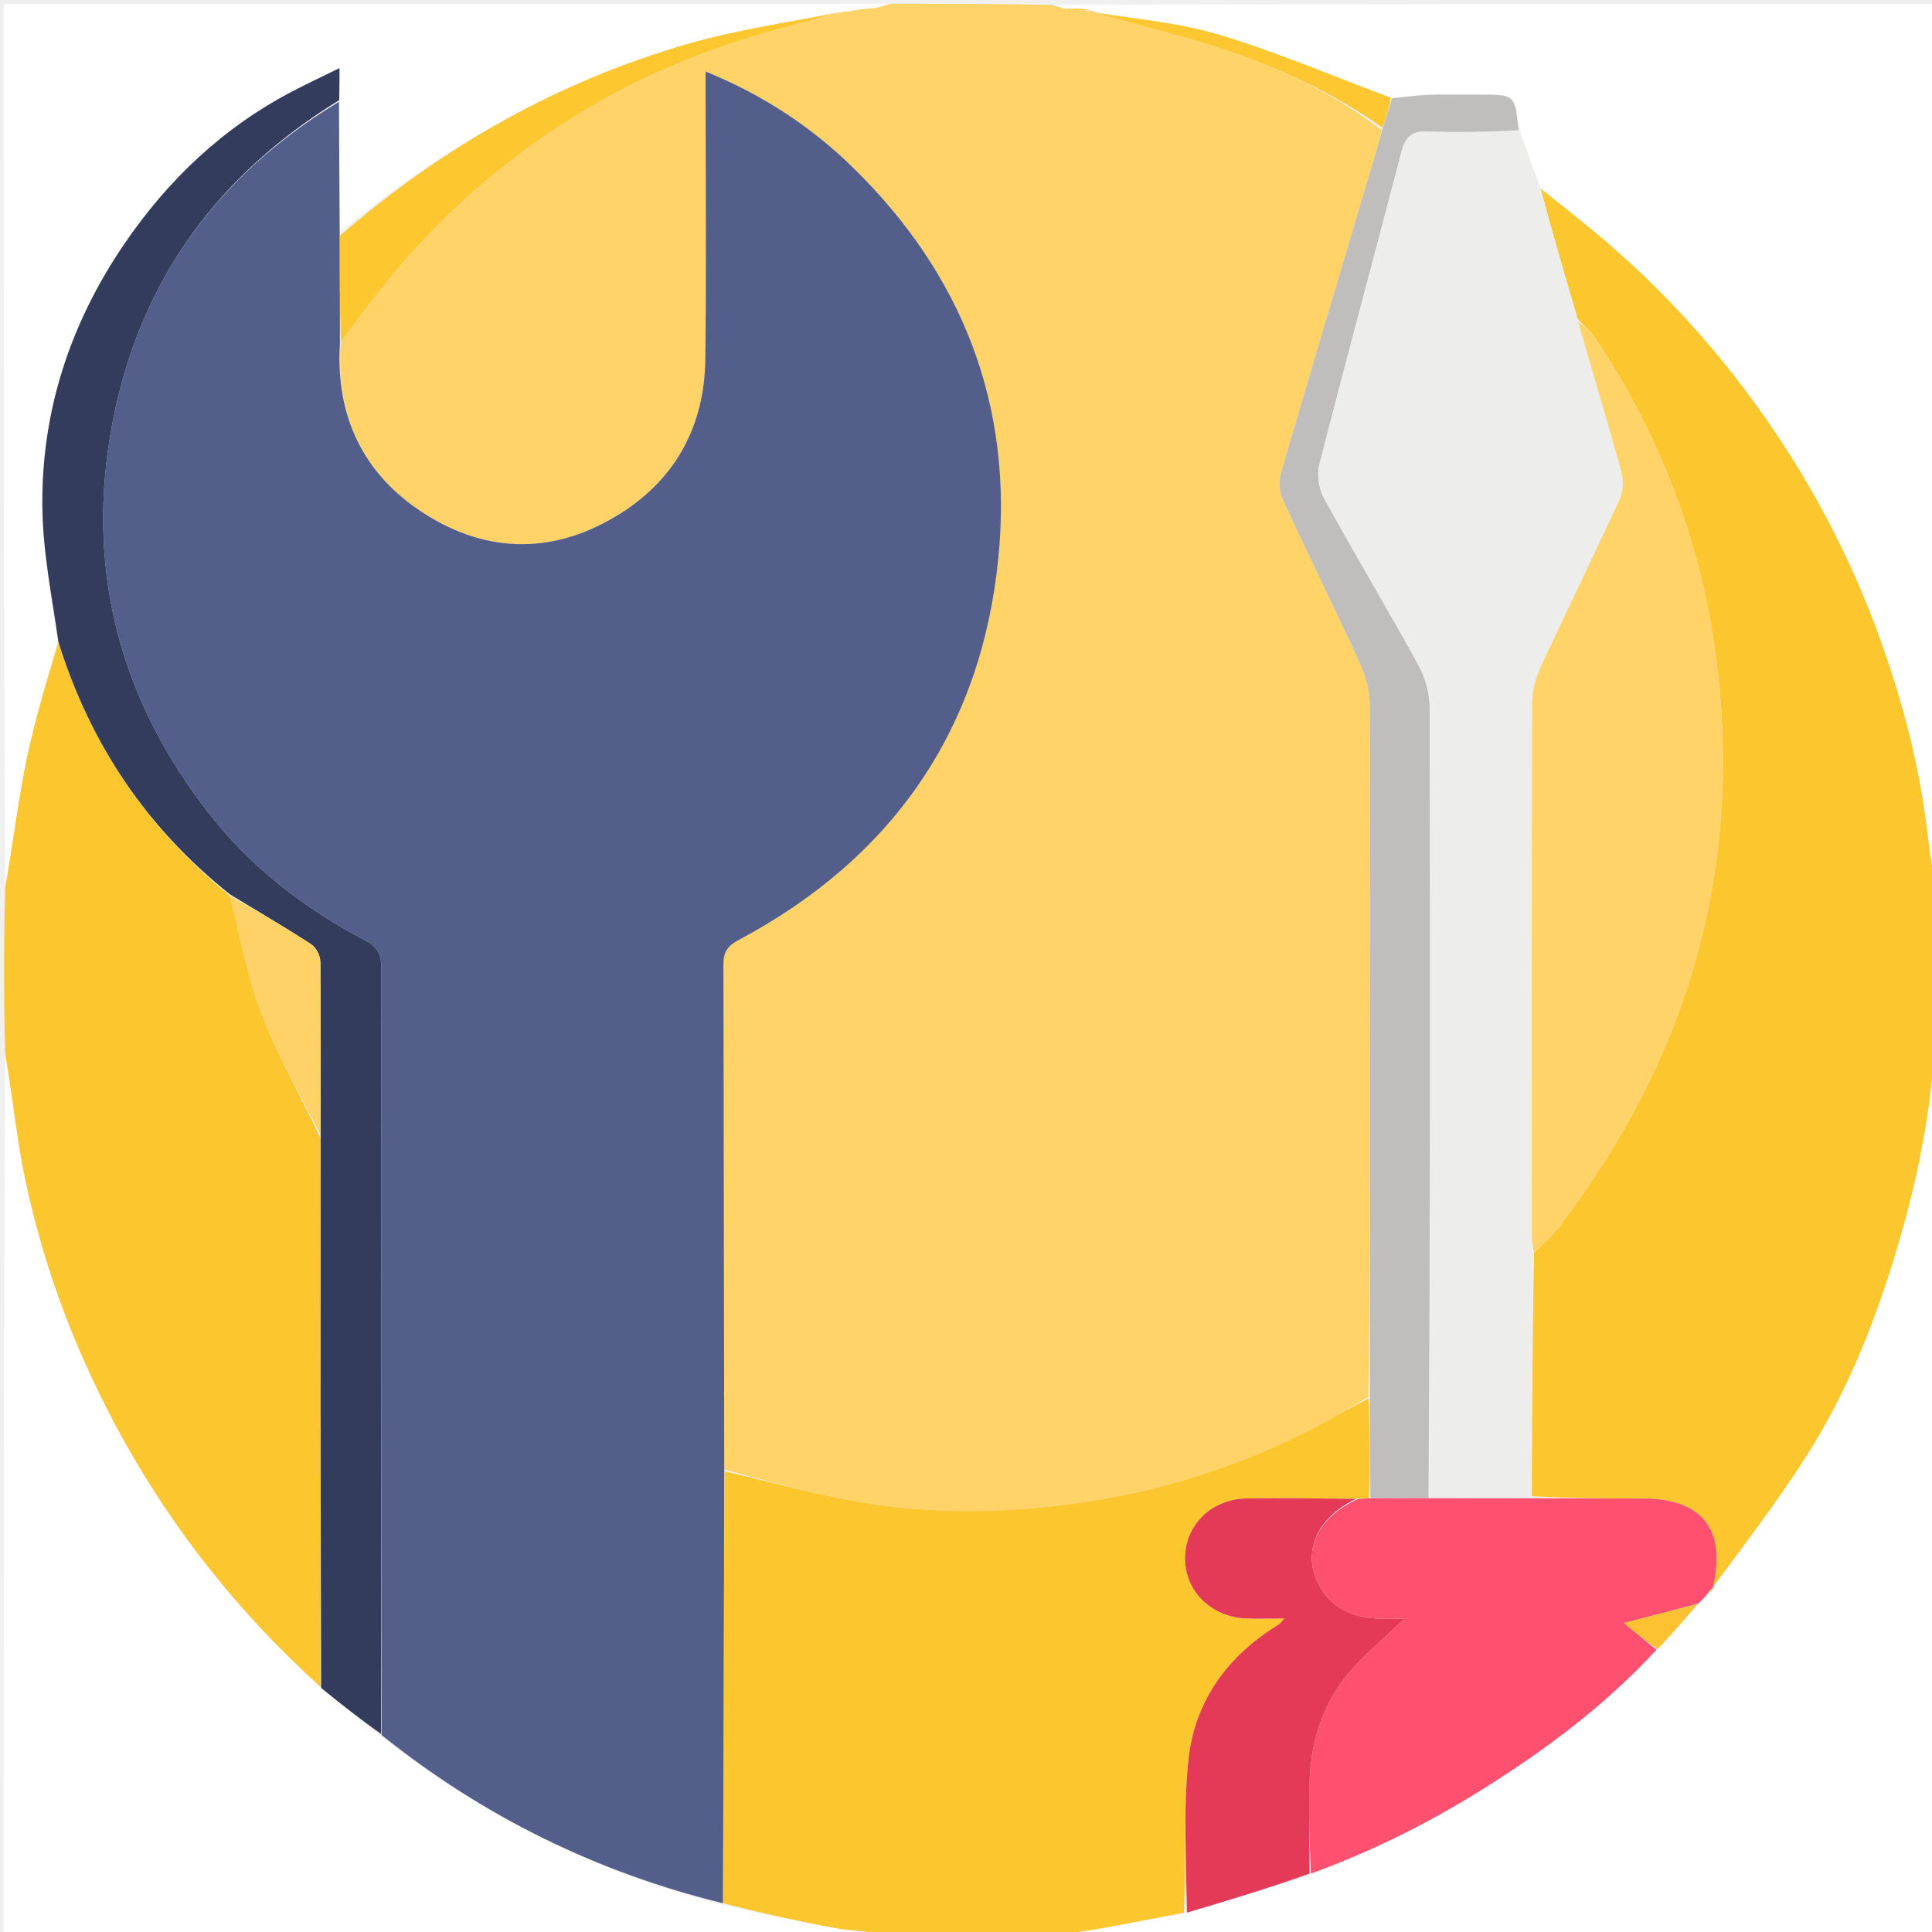
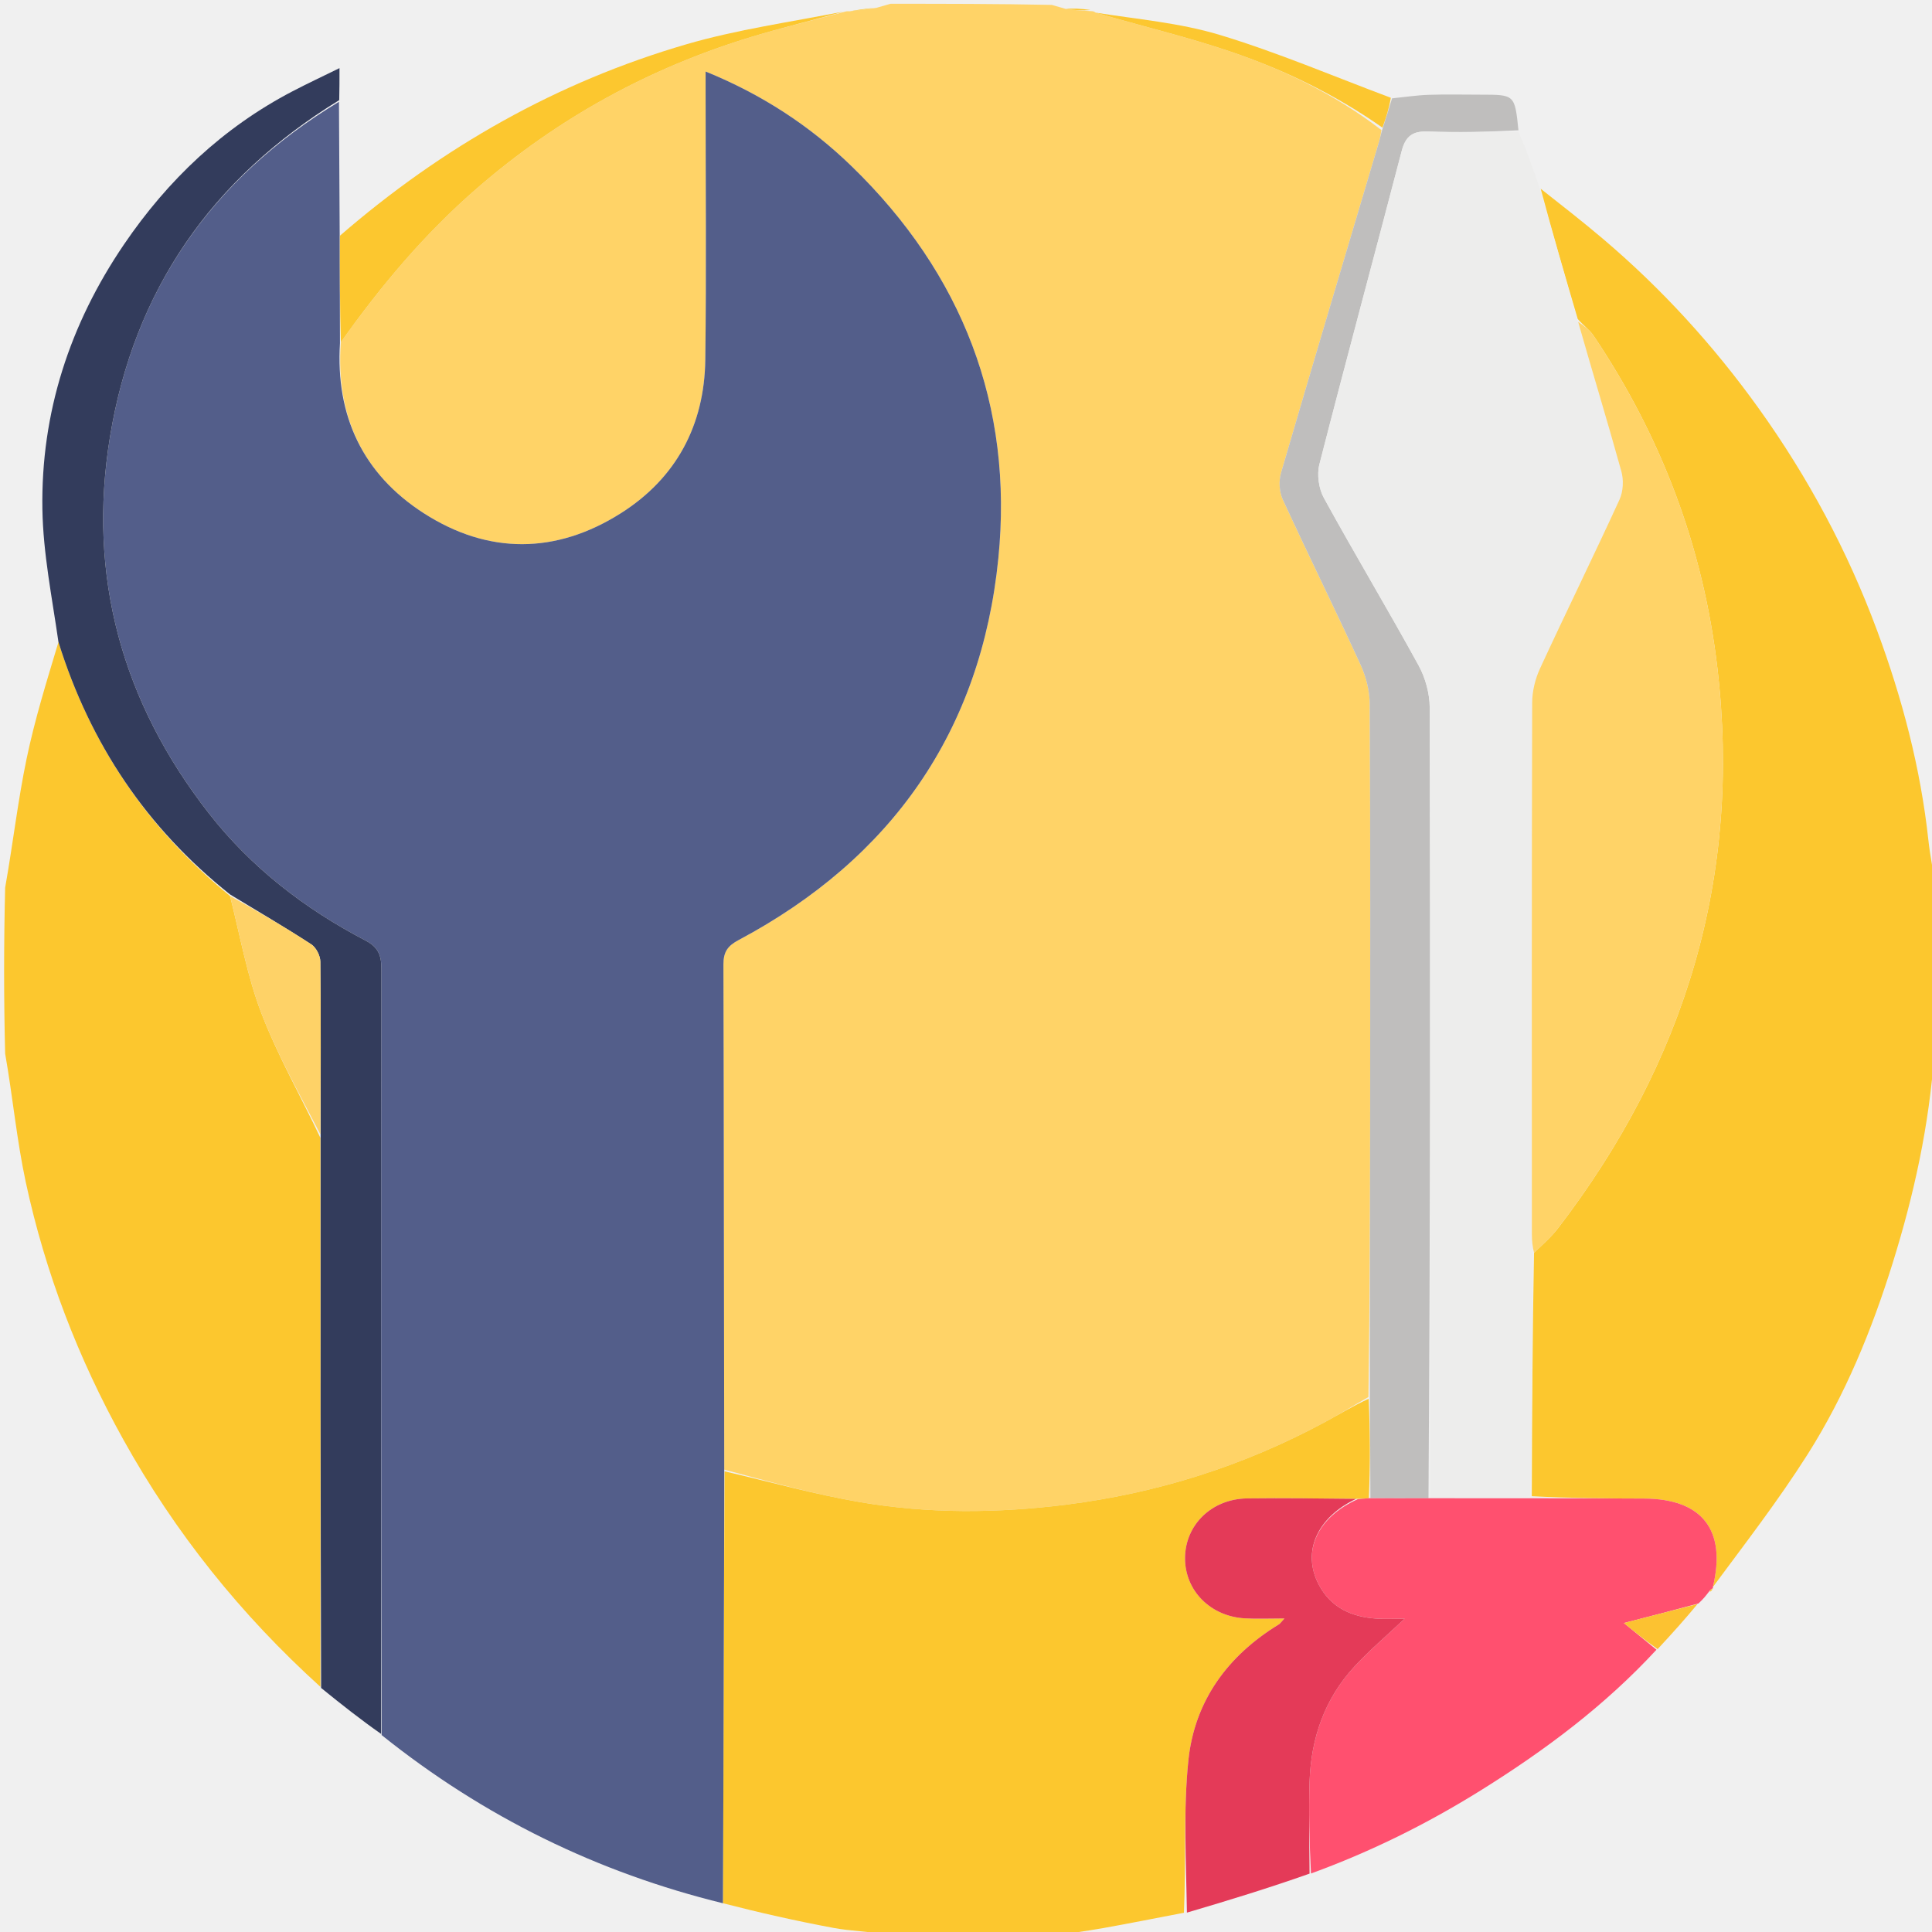
- <svg xmlns="http://www.w3.org/2000/svg" version="1.1" id="Layer_1" x="0px" y="0px" width="100%" viewBox="0 0 512 512" enable-background="new 0 0 512 512" xml:space="preserve">
-   <path fill="#FFD367" opacity="1" stroke="none" d=" M236,1   C250.021,1 264.042,1 278.716,1.297   C280.278,1.779 281.188,1.965 282.419,2.367   C284.895,2.71 287.051,2.836 289.43,2.967   C289.654,2.971 290.079,3.115 290.361,3.346   C302.43,6.886 314.383,9.705 325.963,13.628   C340.273,18.476 353.86,25.046 366.099,34.468   C365.902,35.673 365.775,36.499 365.54,37.293   C356.825,66.634 348.051,95.957 339.479,125.339   C338.854,127.479 339.014,130.348 339.939,132.359   C346.688,147.03 353.847,161.513 360.576,176.193   C362.043,179.396 362.985,183.151 363.002,186.658   C363.176,222.646 363.127,258.635 363.102,294.624   C363.085,319.781 363.009,344.938 362.649,370.229   C358.455,372.617 354.632,374.985 350.678,377.107   C329.333,388.559 306.555,395.722 282.584,398.743   C264.388,401.037 246.046,401.188 227.932,398.082   C215.847,396.009 203.978,392.682 191.93,389.463   C191.829,344.533 191.851,300.057 191.717,255.581   C191.707,252.246 192.851,250.661 195.737,249.125   C236.378,227.484 260.003,193.64 264.57,147.967   C268.616,107.505 255.052,72.571 225.752,44.116   C214.691,33.374 201.963,25.039 186.993,18.952   C186.993,21.328 186.994,23.102 186.993,24.876   C186.99,48.364 187.216,71.854 186.909,95.338   C186.682,112.681 179.221,126.696 164.56,135.992   C147.384,146.882 129.406,147.014 112.293,136.003   C96.157,125.62 88.89,110.174 90.332,90.685   C101.002,75.629 112.586,61.893 126.369,49.927   C147.781,31.339 171.985,18.051 199.012,9.815   C207.233,7.31 215.616,5.335 224.137,3.044   C224.349,2.972 224.797,2.964 225.218,2.99   C227.726,2.728 229.813,2.44 232.268,2.073   C233.758,1.662 234.879,1.331 236,1  z" />
-   <path fill="#FCC72E" opacity="1" stroke="none" d=" M513,235   C513,249.354 513,263.708 512.635,278.748   C511.266,298.376 507.182,316.748 501.564,334.772   C496.039,352.5 489.002,369.692 479.052,385.393   C471.29,397.64 462.38,409.16 453.927,420.585   C457.592,405.462 451.061,397.189 435.723,397.139   C425.797,397.106 415.87,397.032 405.941,396.51   C406.03,374.723 406.122,353.404 406.534,331.999   C408.895,329.756 411.149,327.763 412.946,325.419   C446.604,281.504 461.62,232.295 455.115,176.941   C451.354,144.935 440.277,115.691 422.34,89   C421.284,87.428 419.633,86.255 418.12,84.548   C414.646,72.759 411.311,61.32 408.299,50.019   C413.978,54.495 419.42,58.732 424.677,63.188   C440.361,76.48 454.112,91.542 466.101,108.263   C479.167,126.485 489.66,146.09 497.432,167.059   C504.088,185.019 508.969,203.504 511.042,222.641   C511.49,226.783 512.337,230.881 513,235  z" />
-   <path fill="#FCC72E" opacity="1" stroke="none" d=" M192.013,389.916   C203.978,392.682 215.847,396.009 227.932,398.082   C246.046,401.188 264.388,401.037 282.584,398.743   C306.555,395.722 329.333,388.559 350.678,377.107   C354.632,374.985 358.455,372.617 362.71,370.684   C363.111,379.669 363.141,388.333 362.755,397.039   C361.511,397.151 360.681,397.221 359.401,397.212   C349.473,397.109 339.995,396.97 330.52,397.093   C321.099,397.216 314.065,404.112 314.046,412.935   C314.027,421.546 320.792,428.39 329.967,428.885   C333.21,429.06 336.471,428.913 340.399,428.913   C339.513,429.853 339.261,430.263 338.896,430.487   C325.327,438.788 316.561,450.772 314.935,466.502   C313.558,479.824 314.335,493.368 313.753,506.902   C306.327,508.326 299.318,509.725 292.283,510.979   C287.875,511.765 283.429,512.334 279,513   C264.646,513 250.292,513 235.252,512.635   C230.02,511.846 225.412,511.76 220.942,510.928   C211.088,509.095 201.304,506.886 191.576,504.378   C191.703,483.346 191.732,462.766 191.794,442.185   C191.847,424.762 191.938,407.339 192.013,389.916  z" />
-   <path fill="#FFFFFF" opacity="1" stroke="none" d=" M279.469,513   C283.429,512.334 287.875,511.765 292.283,510.979   C299.318,509.725 306.327,508.326 314.141,506.949   C325.646,503.606 336.359,500.302 347.443,496.965   C363.339,490.704 378.207,483.327 392.466,474.436   C409.504,463.812 425.358,451.96 439.288,437.031   C443.137,432.9 446.68,428.929 450.482,424.804   C451.451,423.711 452.162,422.773 453.154,421.85   C453.636,421.57 453.835,421.273 454.014,420.969   C453.994,420.961 453.981,421.002 453.981,421.002   C462.38,409.16 471.29,397.64 479.052,385.393   C489.002,369.692 496.039,352.5 501.564,334.772   C507.182,316.748 511.266,298.376 512.635,279.217   C513,356.927 513,434.854 513,513   C435.313,513 357.625,513 279.469,513  z" />
-   <path fill="#FFFFFF" opacity="1" stroke="none" d=" M191.491,504.831   C201.304,506.886 211.088,509.095 220.942,510.928   C225.412,511.76 230.02,511.846 234.783,512.635   C157.073,513 79.146,513 1,513   C1,435.313 1,357.625 1.365,279.686   C3.393,290.758 4.441,302.215 6.849,313.379   C12.008,337.293 20.704,359.907 32.618,381.385   C46.411,406.252 63.897,428.007 85.098,447.319   C90.521,451.728 95.765,455.85 101.148,460.281   C128.298,481.572 158.402,496.245 191.491,504.831  z" />
-   <path fill="#FCC72E" opacity="1" stroke="none" d=" M84.917,447.031   C63.897,428.007 46.411,406.252 32.618,381.385   C20.704,359.907 12.008,337.293 6.849,313.379   C4.441,302.215 3.393,290.758 1.365,279.217   C1,264.646 1,250.292 1.365,235.252   C3.452,223.434 4.74,212.211 7.024,201.194   C9.203,190.684 12.42,180.388 15.493,170.169   C23.948,197.246 38.946,219.51 60.966,237.446   C63.664,248.097 65.499,258.656 69.262,268.475   C73.558,279.686 79.571,290.238 84.905,301.536   C84.954,350.341 84.936,398.686 84.917,447.031  z" />
-   <path fill="#FFFFFF" opacity="1" stroke="none" d=" M513,234.531   C512.337,230.881 511.49,226.783 511.042,222.641   C508.969,203.504 504.088,185.019 497.432,167.059   C489.66,146.09 479.167,126.485 466.101,108.263   C454.112,91.542 440.361,76.48 424.677,63.188   C419.42,58.732 413.978,54.495 408.243,49.651   C406.192,44.407 404.518,39.669 402.857,34.535   C401.434,25.09 401.434,25.09 392.481,25.09   C387.846,25.09 383.207,24.97 378.578,25.131   C375.346,25.244 372.129,25.741 368.584,25.912   C353.288,20.176 338.529,13.874 323.262,9.255   C312.561,6.019 301.165,5.08 290.079,3.115   C290.079,3.115 289.654,2.971 289.173,2.645   C286.494,2.262 284.296,2.206 282.097,2.15   C281.188,1.965 280.278,1.779 279.184,1.297   C356.927,1 434.854,1 513,1   C513,78.687 513,156.375 513,234.531  z" />
-   <path fill="#FFFFFF" opacity="1" stroke="none" d=" M15.181,169.998   C12.42,180.388 9.203,190.684 7.024,201.194   C4.74,212.211 3.452,223.434 1.365,234.783   C1,157.073 1,79.146 1,1   C79.021,1 157.042,1 235.531,1   C234.879,1.331 233.758,1.662 231.854,2.031   C228.979,2.367 226.888,2.666 224.797,2.964   C224.797,2.964 224.349,2.972 223.702,3.002   C209.339,5.87 195.362,7.814 181.956,11.719   C147.744,21.685 117.291,38.897 90.098,61.535   C89.961,49.704 89.894,38.338 89.897,26.54   C89.967,23.618 89.967,21.127 89.967,18.053   C85.594,20.204 81.518,22.107 77.534,24.186   C59.109,33.797 44.488,47.686 32.88,64.743   C18.484,85.897 10.809,109.389 11.235,134.989   C11.429,146.678 13.798,158.33 15.181,169.998  z" />
-   <path fill="#535E8A" opacity="1" stroke="none" d=" M89.828,26.971   C89.894,38.338 89.961,49.704 90.019,61.997   C90.039,72.25 90.068,81.577 90.097,90.904   C88.89,110.174 96.157,125.62 112.293,136.003   C129.406,147.014 147.384,146.882 164.56,135.992   C179.221,126.696 186.682,112.681 186.909,95.338   C187.216,71.854 186.99,48.364 186.993,24.876   C186.994,23.102 186.993,21.328 186.993,18.952   C201.963,25.039 214.691,33.374 225.752,44.116   C255.052,72.571 268.616,107.505 264.57,147.967   C260.003,193.64 236.378,227.484 195.737,249.125   C192.851,250.661 191.707,252.246 191.717,255.581   C191.851,300.057 191.829,344.533 191.93,389.463   C191.938,407.339 191.847,424.762 191.794,442.185   C191.732,462.766 191.703,483.346 191.576,504.378   C158.402,496.245 128.298,481.572 101.137,459.814   C100.992,391.58 100.974,324.122 101.07,256.665   C101.075,253.112 100.209,250.993 96.836,249.232   C80.739,240.827 66.573,229.915 55.33,215.508   C32.334,186.038 23.106,152.697 29.141,115.814   C35.495,76.986 56.043,47.326 89.828,26.971  z" />
-   <path fill="#BFBEBD" opacity="1" stroke="none" d=" M368.905,26.066   C372.129,25.741 375.346,25.244 378.578,25.131   C383.207,24.97 387.846,25.09 392.481,25.09   C401.434,25.09 401.434,25.09 402.403,34.535   C394.107,34.935 386.268,35.158 378.451,34.851   C374.379,34.691 372.494,36.057 371.462,40.017   C364.247,67.711 356.752,95.332 349.652,123.055   C348.953,125.784 349.484,129.492 350.848,131.976   C359.018,146.857 367.758,161.426 375.922,176.311   C377.744,179.632 378.884,183.795 378.893,187.574   C379.069,257.375 379.025,327.177 378.562,397.041   C373.122,397.068 368.146,397.032 363.171,396.996   C363.141,388.333 363.111,379.669 363.02,370.55   C363.009,344.938 363.085,319.781 363.102,294.624   C363.127,258.635 363.176,222.646 363.002,186.658   C362.985,183.151 362.043,179.396 360.576,176.193   C353.847,161.513 346.688,147.03 339.939,132.359   C339.014,130.348 338.854,127.479 339.479,125.339   C348.051,95.957 356.825,66.634 365.54,37.293   C365.775,36.499 365.902,35.673 366.347,34.222   C367.378,31.077 368.141,28.572 368.905,26.066  z" />
-   <path fill="#FCC72F" opacity="1" stroke="none" d=" M90.332,90.685   C90.068,81.577 90.039,72.25 90.089,62.461   C117.291,38.897 147.744,21.685 181.956,11.719   C195.362,7.814 209.339,5.87 223.491,3.075   C215.616,5.335 207.233,7.31 199.012,9.815   C171.985,18.051 147.781,31.339 126.369,49.927   C112.586,61.893 101.002,75.629 90.332,90.685  z" />
-   <path fill="#FCC730" opacity="1" stroke="none" d=" M368.584,25.912   C368.141,28.572 367.378,31.077 366.366,33.828   C353.86,25.046 340.273,18.476 325.963,13.628   C314.383,9.705 302.43,6.886 290.361,3.346   C301.165,5.08 312.561,6.019 323.262,9.255   C338.529,13.874 353.288,20.176 368.584,25.912  z" />
-   <path fill="#FCC730" opacity="1" stroke="none" d=" M282.419,2.367   C284.296,2.206 286.494,2.262 288.949,2.641   C287.051,2.836 284.895,2.71 282.419,2.367  z" />
-   <path fill="#FCC72F" opacity="1" stroke="none" d=" M225.218,2.99   C226.888,2.666 228.979,2.367 231.486,2.11   C229.813,2.44 227.726,2.728 225.218,2.99  z" />
-   <path fill="#EDEDEC" opacity="1" stroke="none" d=" M379.028,396.978   C379.025,327.177 379.069,257.375 378.893,187.574   C378.884,183.795 377.744,179.632 375.922,176.311   C367.758,161.426 359.018,146.857 350.848,131.976   C349.484,129.492 348.953,125.784 349.652,123.055   C356.752,95.332 364.247,67.711 371.462,40.017   C372.494,36.057 374.379,34.691 378.451,34.851   C386.268,35.158 394.107,34.935 402.391,34.931   C404.518,39.669 406.192,44.407 407.921,49.513   C411.311,61.32 414.646,72.759 418.079,84.932   C422.05,98.747 426.045,111.796 429.685,124.944   C430.32,127.24 430.165,130.271 429.182,132.416   C422.31,147.396 415.033,162.189 408.122,177.152   C406.848,179.91 406.049,183.162 406.041,186.19   C405.913,233.162 405.949,280.134 405.962,327.106   C405.963,328.766 406.127,330.425 406.215,332.085   C406.122,353.404 406.03,374.723 405.481,396.585   C396.359,397.078 387.693,397.028 379.028,396.978  z" />
-   <path fill="#FFD367" opacity="1" stroke="none" d=" M406.534,331.999   C406.127,330.425 405.963,328.766 405.962,327.106   C405.949,280.134 405.913,233.162 406.041,186.19   C406.049,183.162 406.848,179.91 408.122,177.152   C415.033,162.189 422.31,147.396 429.182,132.416   C430.165,130.271 430.32,127.24 429.685,124.944   C426.045,111.796 422.05,98.747 418.218,85.281   C419.633,86.255 421.284,87.428 422.34,89   C440.277,115.691 451.354,144.935 455.115,176.941   C461.62,232.295 446.604,281.504 412.946,325.419   C411.149,327.763 408.895,329.756 406.534,331.999  z" />
-   <path fill="#FF506F" opacity="1" stroke="none" d=" M378.562,397.041   C387.693,397.028 396.359,397.078 405.484,397.052   C415.87,397.032 425.797,397.106 435.723,397.139   C451.061,397.189 457.592,405.462 453.927,420.585   C453.981,421.002 453.994,420.961 453.748,420.976   C453.292,421.272 453.082,421.553 452.872,421.835   C452.162,422.773 451.451,423.711 450.121,424.928   C442.997,426.874 436.493,428.541 430.344,430.117   C432.901,432.211 435.941,434.701 438.982,437.191   C425.358,451.96 409.504,463.812 392.466,474.436   C378.207,483.327 363.339,490.704 347.418,496.499   C347.014,488.073 346.789,480.072 347.054,472.088   C347.435,460.595 351.057,450.175 358.955,441.634   C362.93,437.335 367.434,433.523 372.252,428.968   C369.514,428.968 367.1,429.104 364.707,428.941   C358.189,428.498 352.727,426.053 349.527,420.021   C344.873,411.247 349.101,402.047 359.852,397.29   C360.681,397.221 361.511,397.151 362.755,397.039   C368.146,397.032 373.122,397.068 378.562,397.041  z" />
-   <path fill="#E43A58" opacity="1" stroke="none" d=" M359.401,397.212   C349.101,402.047 344.873,411.247 349.527,420.021   C352.727,426.053 358.189,428.498 364.707,428.941   C367.1,429.104 369.514,428.968 372.252,428.968   C367.434,433.523 362.93,437.335 358.955,441.634   C351.057,450.175 347.435,460.595 347.054,472.088   C346.789,480.072 347.014,488.073 347.046,496.532   C336.359,500.302 325.646,503.606 314.547,506.862   C314.335,493.368 313.558,479.824 314.935,466.502   C316.561,450.772 325.327,438.788 338.896,430.487   C339.261,430.263 339.513,429.853 340.399,428.913   C336.471,428.913 333.21,429.06 329.967,428.885   C320.792,428.39 314.027,421.546 314.046,412.935   C314.065,404.112 321.099,397.216 330.52,397.093   C339.995,396.97 349.473,397.109 359.401,397.212  z" />
-   <path fill="#FCC231" opacity="1" stroke="none" d=" M439.288,437.031   C435.941,434.701 432.901,432.211 430.344,430.117   C436.493,428.541 442.997,426.874 449.862,425.083   C446.68,428.929 443.137,432.9 439.288,437.031  z" />
-   <path fill="#FCC72E" opacity="1" stroke="none" d=" M453.154,421.85   C453.082,421.553 453.292,421.272 453.769,420.984   C453.835,421.273 453.636,421.57 453.154,421.85  z" />
-   <path fill="#333C5C" opacity="1" stroke="none" d=" M89.897,26.54   C56.043,47.326 35.495,76.986 29.141,115.814   C23.106,152.697 32.334,186.038 55.33,215.508   C66.573,229.915 80.739,240.827 96.836,249.232   C100.209,250.993 101.075,253.112 101.07,256.665   C100.974,324.122 100.992,391.58 100.997,459.504   C95.765,455.85 90.521,451.728 85.098,447.319   C84.936,398.686 84.954,350.341 84.973,301.062   C84.984,285.031 85.066,269.932 84.896,254.836   C84.878,253.265 83.772,251.09 82.484,250.252   C75.426,245.662 68.153,241.402 60.954,237.028   C38.946,219.51 23.948,197.246 15.493,170.169   C13.798,158.33 11.429,146.678 11.235,134.989   C10.809,109.389 18.484,85.897 32.88,64.743   C44.488,47.686 59.109,33.797 77.534,24.186   C81.518,22.107 85.594,20.204 89.967,18.053   C89.967,21.127 89.967,23.618 89.897,26.54  z" />
-   <path fill="#FED267" opacity="1" stroke="none" d=" M60.966,237.446   C68.153,241.402 75.426,245.662 82.484,250.252   C83.772,251.09 84.878,253.265 84.896,254.836   C85.066,269.932 84.984,285.031 84.906,300.602   C79.571,290.238 73.558,279.686 69.262,268.475   C65.499,258.656 63.664,248.097 60.966,237.446  z" />
+ <svg xmlns="http://www.w3.org/2000/svg" width="512" height="512" xml:space="preserve" enable-background="new 0 0 512 512" version="1.1">
+   <g>
+     <path id="svg_1" d="m236,1c14.021,0 28.042,0 42.716,0.297c1.563,0.482 2.472,0.668 3.703,1.07c2.477,0.343 4.632,0.47 7.011,0.601c0.224,0.004 0.649,0.148 0.931,0.379c12.069,3.54 24.022,6.359 35.602,10.281c14.311,4.848 27.898,11.418 40.136,20.841c-0.196,1.205 -0.323,2.031 -0.559,2.825c-8.715,29.341 -17.488,58.664 -26.061,88.046c-0.624,2.14 -0.464,5.009 0.461,7.019c6.748,14.672 13.908,29.154 20.637,43.835c1.468,3.202 2.41,6.958 2.427,10.465c0.173,35.988 0.125,71.977 0.1,107.966c-0.017,25.157 -0.093,50.314 -0.453,75.605c-4.194,2.388 -8.017,4.757 -11.971,6.878c-21.345,11.452 -44.123,18.615 -68.094,21.636c-18.195,2.293 -36.537,2.445 -54.652,-0.662c-12.084,-2.072 -23.954,-5.4 -36.002,-8.619c-0.1,-44.93 -0.079,-89.406 -0.213,-133.882c-0.01,-3.335 1.134,-4.92 4.02,-6.456c40.641,-21.641 64.266,-55.485 68.833,-101.158c4.046,-40.463 -9.518,-75.397 -38.818,-103.851c-11.061,-10.742 -23.789,-19.077 -38.759,-25.164c0,2.377 0,4.151 -0,5.924c-0.003,23.488 0.223,46.978 -0.084,70.462c-0.227,17.343 -7.688,31.359 -22.349,40.654c-17.176,10.89 -35.154,11.022 -52.267,0.011c-16.136,-10.382 -23.403,-25.829 -21.961,-45.318c10.67,-15.055 22.255,-28.792 36.038,-40.757c21.412,-18.588 45.615,-31.876 72.643,-40.112c8.221,-2.505 16.604,-4.481 25.125,-6.771c0.212,-0.073 0.659,-0.08 1.08,-0.055c2.508,-0.262 4.596,-0.55 7.051,-0.917c1.489,-0.411 2.61,-0.742 3.732,-1.073z" fill="#FFD367" />
+     <path id="svg_2" d="m513,235c0,14.354 0,28.708 -0.364,43.748c-1.369,19.627 -5.454,38 -11.072,56.024c-5.525,17.727 -12.562,34.92 -22.512,50.621c-7.761,12.247 -16.671,23.766 -25.125,35.192c3.664,-15.123 -2.866,-23.396 -18.204,-23.447c-9.926,-0.033 -19.853,-0.107 -29.783,-0.629c0.089,-21.786 0.182,-43.106 0.594,-64.511c2.361,-2.242 4.615,-4.235 6.411,-6.579c33.658,-43.915 48.674,-93.125 42.169,-148.479c-3.761,-32.006 -14.838,-61.249 -32.775,-87.94c-1.056,-1.572 -2.707,-2.745 -4.22,-4.452c-3.474,-11.789 -6.809,-23.228 -9.821,-34.529c5.68,4.476 11.121,8.714 16.379,13.169c15.684,13.292 29.435,28.354 41.424,45.075c13.065,18.222 23.559,37.827 31.33,58.796c6.656,17.96 11.537,36.445 13.61,55.582c0.449,4.142 1.295,8.24 1.958,12.359z" fill="#FCC72E" />
+     <path id="svg_3" d="m192.013,389.916c11.965,2.766 23.835,6.093 35.919,8.165c18.115,3.106 36.457,2.955 54.652,0.662c23.971,-3.021 46.749,-10.185 68.094,-21.636c3.955,-2.122 7.777,-4.49 12.032,-6.423c0.401,8.985 0.431,17.648 0.046,26.354c-1.245,0.112 -2.074,0.182 -3.354,0.173c-9.928,-0.103 -19.406,-0.242 -28.881,-0.119c-9.421,0.123 -16.455,7.019 -16.474,15.842c-0.018,8.611 6.746,15.455 15.921,15.95c3.243,0.175 6.504,0.028 10.432,0.028c-0.886,0.94 -1.138,1.35 -1.503,1.573c-13.568,8.302 -22.335,20.285 -23.961,36.015c-1.377,13.322 -0.6,26.866 -1.182,40.4c-7.426,1.425 -14.435,2.823 -21.47,4.077c-4.408,0.786 -8.854,1.355 -13.283,2.021c-14.354,0 -28.708,0 -43.748,-0.364c-5.231,-0.789 -9.84,-0.875 -14.31,-1.707c-9.854,-1.833 -19.638,-4.042 -29.366,-6.55c0.127,-21.033 0.156,-41.613 0.218,-62.193c0.053,-17.423 0.144,-34.846 0.219,-52.269z" fill="#FCC72E" />
+     <path id="svg_6" d="m84.917,447.031c-21.02,-19.024 -38.507,-40.779 -52.3,-65.645c-11.914,-21.478 -20.61,-44.093 -25.768,-68.007c-2.408,-11.164 -3.456,-22.621 -5.485,-34.162c-0.365,-14.571 -0.365,-28.925 0,-43.965c2.088,-11.818 3.375,-23.041 5.659,-34.057c2.179,-10.511 5.396,-20.806 8.469,-31.025c8.455,27.077 23.454,49.34 45.473,67.277c2.698,10.65 4.533,21.209 8.296,31.029c4.296,11.21 10.309,21.763 15.644,33.06c0.049,48.805 0.03,97.15 0.012,145.495z" fill="#FCC72E" />
+     <path id="svg_9" d="m89.828,26.971c0.067,11.367 0.134,22.733 0.191,35.026c0.02,10.253 0.049,19.58 0.078,28.907c-1.207,19.27 6.06,34.717 22.197,45.099c17.113,11.011 35.091,10.879 52.267,-0.011c14.661,-9.296 22.122,-23.311 22.349,-40.654c0.307,-23.484 0.081,-46.974 0.084,-70.462c0,-1.774 0,-3.548 0,-5.924c14.97,6.087 27.698,14.422 38.759,25.164c29.3,28.455 42.864,63.389 38.818,103.851c-4.567,45.673 -28.192,79.517 -68.833,101.158c-2.886,1.537 -4.03,3.121 -4.02,6.456c0.134,44.476 0.113,88.952 0.213,133.882c0.009,17.876 -0.083,35.299 -0.136,52.723c-0.062,20.58 -0.091,41.16 -0.218,62.193c-33.174,-8.133 -63.277,-22.806 -90.438,-44.564c-0.145,-68.234 -0.163,-135.692 -0.067,-203.149c0.005,-3.553 -0.861,-5.671 -4.234,-7.433c-16.098,-8.405 -30.264,-19.317 -41.506,-33.725c-22.996,-29.47 -32.224,-62.811 -26.189,-99.694c6.354,-38.828 26.902,-68.488 60.686,-88.843z" fill="#535E8A" />
+     <path id="svg_10" d="m368.905,26.066c3.224,-0.325 6.442,-0.823 9.673,-0.935c4.629,-0.161 9.268,-0.041 13.903,-0.041c8.953,0 8.953,0 9.922,9.445c-8.297,0.399 -16.135,0.623 -23.952,0.316c-4.072,-0.16 -5.957,1.206 -6.989,5.166c-7.215,27.694 -14.71,55.315 -21.81,83.037c-0.699,2.729 -0.168,6.438 1.196,8.921c8.171,14.881 16.91,29.45 25.074,44.335c1.822,3.321 2.961,7.484 2.971,11.263c0.176,69.801 0.132,139.602 -0.331,209.467c-5.441,0.027 -10.416,-0.009 -15.391,-0.045c-0.03,-8.663 -0.06,-17.327 -0.15,-26.446c-0.011,-25.612 0.065,-50.769 0.082,-75.926c0.025,-35.989 0.073,-71.978 -0.1,-107.966c-0.017,-3.507 -0.959,-7.262 -2.427,-10.465c-6.728,-14.68 -13.888,-29.163 -20.637,-43.835c-0.925,-2.011 -1.085,-4.88 -0.461,-7.019c8.572,-29.382 17.346,-58.705 26.061,-88.046c0.236,-0.794 0.363,-1.62 0.808,-3.071c1.03,-3.145 1.794,-5.651 2.558,-8.156z" fill="#BFBEBD" />
+     <path id="svg_11" d="m90.332,90.685c-0.264,-9.107 -0.293,-18.434 -0.243,-28.223c27.203,-23.564 57.655,-40.776 91.868,-50.742c13.406,-3.905 27.383,-5.849 41.535,-8.645c-7.874,2.26 -16.257,4.235 -24.479,6.741c-27.027,8.236 -51.231,21.524 -72.643,40.112c-13.783,11.965 -25.368,25.702 -36.038,40.757z" fill="#FCC72F" />
+     <path id="svg_12" d="m368.584,25.912c-0.443,2.659 -1.207,5.164 -2.219,7.916c-12.505,-8.783 -26.092,-15.353 -40.403,-20.201c-11.579,-3.923 -23.533,-6.741 -35.602,-10.281c10.804,1.733 22.2,2.672 32.901,5.909c15.268,4.618 30.026,10.92 45.323,16.657z" fill="#FCC730" />
+     <path id="svg_13" d="m282.419,2.367c1.877,-0.16 4.075,-0.104 6.53,0.274c-1.898,0.196 -4.054,0.069 -6.53,-0.274z" fill="#FCC730" />
+     <path id="svg_14" d="m225.218,2.99c1.67,-0.324 3.762,-0.623 6.268,-0.88c-1.672,0.33 -3.76,0.617 -6.268,0.88z" fill="#FCC72F" />
+     <path id="svg_15" d="m379.028,396.978c-0.003,-69.801 0.041,-139.603 -0.135,-209.403c-0.01,-3.779 -1.149,-7.942 -2.971,-11.263c-8.164,-14.885 -16.904,-29.454 -25.074,-44.335c-1.364,-2.483 -1.895,-6.192 -1.196,-8.921c7.1,-27.723 14.595,-55.344 21.81,-83.037c1.032,-3.96 2.917,-5.326 6.989,-5.166c7.818,0.307 15.656,0.084 23.94,0.081c2.128,4.738 3.801,9.476 5.53,14.581c3.39,11.807 6.725,23.247 10.158,35.419c3.972,13.815 7.966,26.865 11.606,40.012c0.636,2.296 0.48,5.328 -0.503,7.472c-6.871,14.98 -14.148,29.774 -21.059,44.736c-1.274,2.758 -2.073,6.011 -2.081,9.038c-0.128,46.972 -0.092,93.945 -0.078,140.917c0,1.659 0.164,3.319 0.252,4.978c-0.092,21.319 -0.185,42.638 -0.734,64.5c-9.122,0.493 -17.787,0.443 -26.453,0.393z" fill="#EDEDEC" />
+     <path id="svg_16" d="m406.534,331.999c-0.408,-1.573 -0.572,-3.233 -0.572,-4.892c-0.014,-46.972 -0.05,-93.945 0.078,-140.917c0.008,-3.027 0.807,-6.28 2.081,-9.038c6.911,-14.962 14.188,-29.756 21.059,-44.736c0.984,-2.144 1.139,-5.176 0.503,-7.472c-3.64,-13.147 -7.634,-26.197 -11.467,-39.663c1.415,0.975 3.066,2.147 4.123,3.719c17.937,26.691 29.014,55.935 32.775,87.94c6.505,55.354 -8.511,104.564 -42.169,148.479c-1.796,2.344 -4.051,4.337 -6.411,6.579z" fill="#FFD367" />
+     <path id="svg_17" d="m378.562,397.041c9.131,-0.013 17.796,0.037 26.922,0.011c10.386,-0.02 20.313,0.054 30.239,0.087c15.338,0.05 21.868,8.323 18.204,23.447c0.054,0.417 0.067,0.376 -0.179,0.391c-0.456,0.296 -0.666,0.577 -0.876,0.858c-0.71,0.938 -1.421,1.876 -2.751,3.093c-7.124,1.946 -13.628,3.613 -19.777,5.189c2.557,2.094 5.598,4.584 8.638,7.074c-13.624,14.769 -29.478,26.621 -46.516,37.245c-14.259,8.891 -29.127,16.268 -45.047,22.063c-0.404,-8.427 -0.629,-16.427 -0.365,-24.412c0.381,-11.493 4.003,-21.912 11.901,-30.453c3.976,-4.299 8.479,-8.111 13.297,-12.667c-2.739,0 -5.152,0.136 -7.545,-0.026c-6.517,-0.443 -11.979,-2.888 -15.18,-8.921c-4.654,-8.774 -0.427,-17.974 10.325,-22.73c0.829,-0.07 1.659,-0.14 2.904,-0.252c5.391,-0.006 10.366,0.03 15.807,0.003z" fill="#FF506F" />
+     <path id="svg_18" d="m359.401,397.212c-10.301,4.835 -14.528,14.035 -9.874,22.809c3.2,6.032 8.662,8.477 15.18,8.921c2.393,0.163 4.807,0.026 7.545,0.026c-4.819,4.556 -9.322,8.367 -13.297,12.667c-7.898,8.541 -11.52,18.96 -11.901,30.453c-0.265,7.984 -0.039,15.985 -0.008,24.444c-10.687,3.77 -21.4,7.074 -32.499,10.33c-0.211,-13.494 -0.989,-27.038 0.388,-40.36c1.626,-15.73 10.392,-27.714 23.961,-36.015c0.366,-0.224 0.617,-0.634 1.503,-1.573c-3.928,0 -7.188,0.147 -10.432,-0.028c-9.175,-0.495 -15.94,-7.34 -15.921,-15.95c0.019,-8.823 7.053,-15.719 16.474,-15.842c9.475,-0.124 18.953,0.016 28.881,0.119z" fill="#E43A58" />
+     <path id="svg_19" d="m439.288,437.031c-3.346,-2.33 -6.387,-4.82 -8.944,-6.914c6.149,-1.576 12.653,-3.243 19.518,-5.034c-3.182,3.847 -6.725,7.817 -10.574,11.948z" fill="#FCC231" />
+     <path id="svg_20" d="m453.154,421.85c-0.072,-0.297 0.138,-0.578 0.615,-0.867c0.067,0.289 -0.133,0.586 -0.615,0.867z" fill="#FCC72E" />
+     <path id="svg_21" d="m89.897,26.54c-33.854,20.787 -54.402,50.446 -60.756,89.274c-6.035,36.883 3.193,70.224 26.189,99.694c11.242,14.407 25.408,25.319 41.506,33.725c3.373,1.761 4.239,3.88 4.234,7.433c-0.096,67.458 -0.078,134.915 -0.073,202.84c-5.232,-3.655 -10.476,-7.776 -15.899,-12.186c-0.162,-48.633 -0.144,-96.978 -0.124,-146.257c0.011,-16.031 0.092,-31.13 -0.077,-46.226c-0.018,-1.571 -1.124,-3.746 -2.412,-4.584c-7.058,-4.59 -14.331,-8.85 -21.53,-13.224c-22.007,-17.519 -37.006,-39.783 -45.461,-66.859c-1.695,-11.84 -4.064,-23.492 -4.258,-35.18c-0.426,-25.6 7.25,-49.093 21.645,-70.247c11.608,-17.057 26.229,-30.946 44.654,-40.557c3.984,-2.078 8.06,-3.981 12.433,-6.132c0,3.073 0,5.564 -0.07,8.486z" fill="#333C5C" />
+     <path id="svg_22" d="m60.966,237.446c7.187,3.955 14.46,8.216 21.518,12.806c1.288,0.838 2.394,3.013 2.412,4.584c0.17,15.096 0.088,30.195 0.01,45.766c-5.335,-10.364 -11.348,-20.917 -15.645,-32.127c-3.763,-9.82 -5.598,-20.378 -8.296,-31.029z" fill="#FED267" />
+   </g>
</svg>
